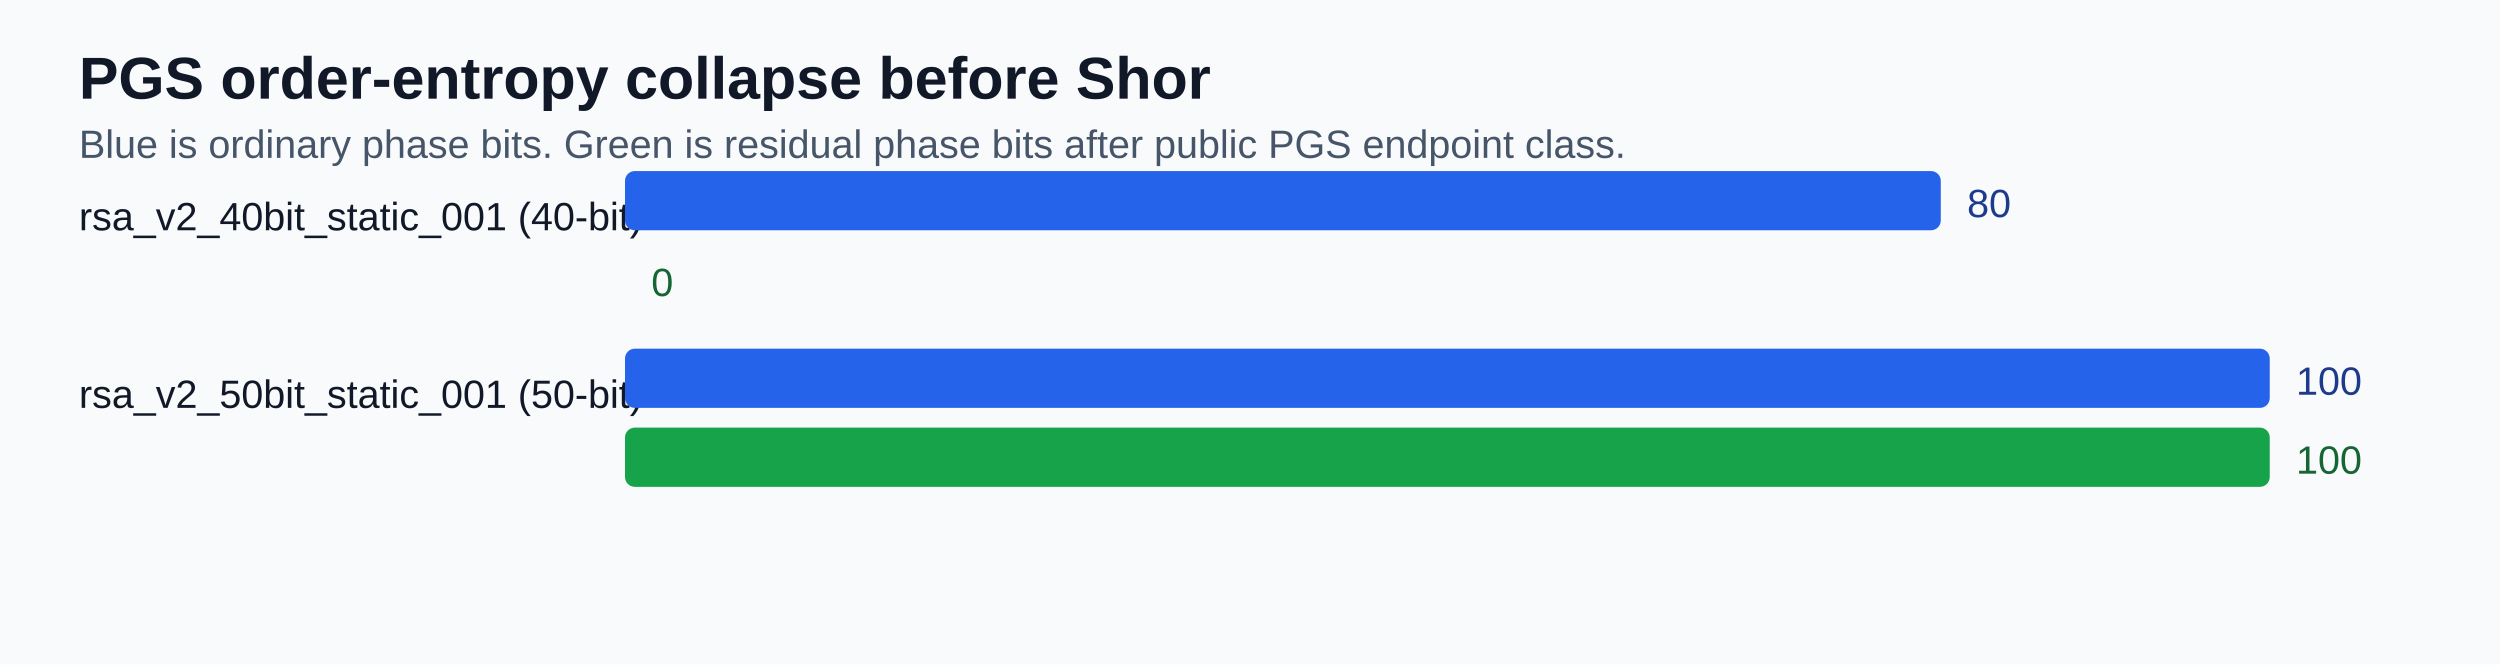
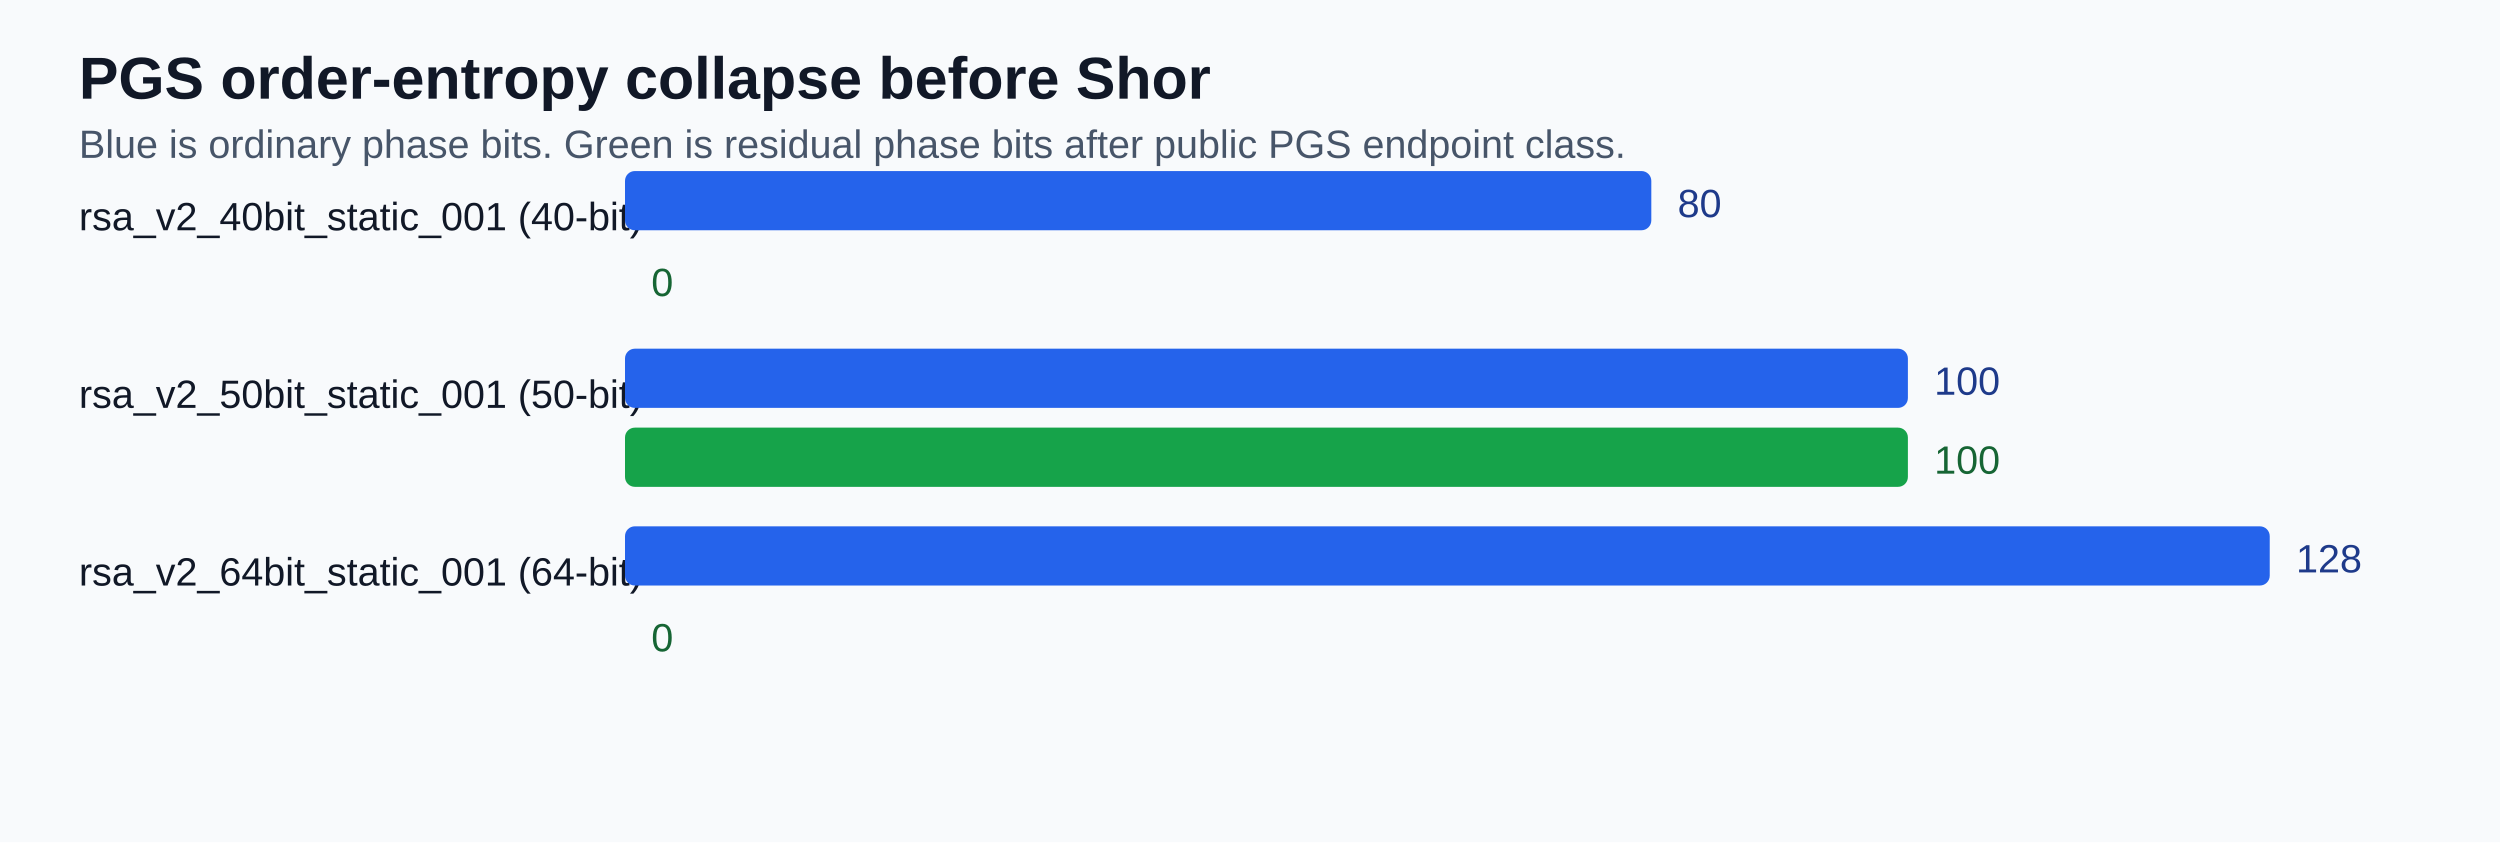
- <svg xmlns="http://www.w3.org/2000/svg" width="760" height="202" viewBox="0 0 760 202">
+ <svg xmlns="http://www.w3.org/2000/svg" width="760" height="256" viewBox="0 0 760 256">
  <rect width="100%" height="100%" fill="#f8fafc" />
  <text x="24" y="30" font-family="Arial" font-size="18" font-weight="700" fill="#111827">PGS order-entropy collapse before Shor</text>
  <text x="24" y="48" font-family="Arial" font-size="12" fill="#475569">Blue is ordinary phase bits. Green is residual phase bits after public PGS endpoint class.</text>
  <text x="24" y="70" font-family="Arial" font-size="12" fill="#111827">rsa_v2_40bit_static_001 (40-bit)</text>
-   <rect x="190" y="52" width="400" height="18" rx="3" fill="#2563eb" />
+   <rect x="190" y="52" width="312" height="18" rx="3" fill="#2563eb" />
  <rect x="190" y="76" width="0" height="18" rx="3" fill="#16a34a" />
-   <text x="598" y="66" font-family="Arial" font-size="12" fill="#1e3a8a">80</text>
+   <text x="510" y="66" font-family="Arial" font-size="12" fill="#1e3a8a">80</text>
  <text x="198" y="90" font-family="Arial" font-size="12" fill="#166534">0</text>
  <text x="24" y="124" font-family="Arial" font-size="12" fill="#111827">rsa_v2_50bit_static_001 (50-bit)</text>
-   <rect x="190" y="106" width="500" height="18" rx="3" fill="#2563eb" />
-   <rect x="190" y="130" width="500" height="18" rx="3" fill="#16a34a" />
-   <text x="698" y="120" font-family="Arial" font-size="12" fill="#1e3a8a">100</text>
-   <text x="698" y="144" font-family="Arial" font-size="12" fill="#166534">100</text>
+   <rect x="190" y="106" width="390" height="18" rx="3" fill="#2563eb" />
+   <rect x="190" y="130" width="390" height="18" rx="3" fill="#16a34a" />
+   <text x="588" y="120" font-family="Arial" font-size="12" fill="#1e3a8a">100</text>
+   <text x="588" y="144" font-family="Arial" font-size="12" fill="#166534">100</text>
+   <text x="24" y="178" font-family="Arial" font-size="12" fill="#111827">rsa_v2_64bit_static_001 (64-bit)</text>
+   <rect x="190" y="160" width="500" height="18" rx="3" fill="#2563eb" />
+   <rect x="190" y="184" width="0" height="18" rx="3" fill="#16a34a" />
+   <text x="698" y="174" font-family="Arial" font-size="12" fill="#1e3a8a">128</text>
+   <text x="198" y="198" font-family="Arial" font-size="12" fill="#166534">0</text>
</svg>
